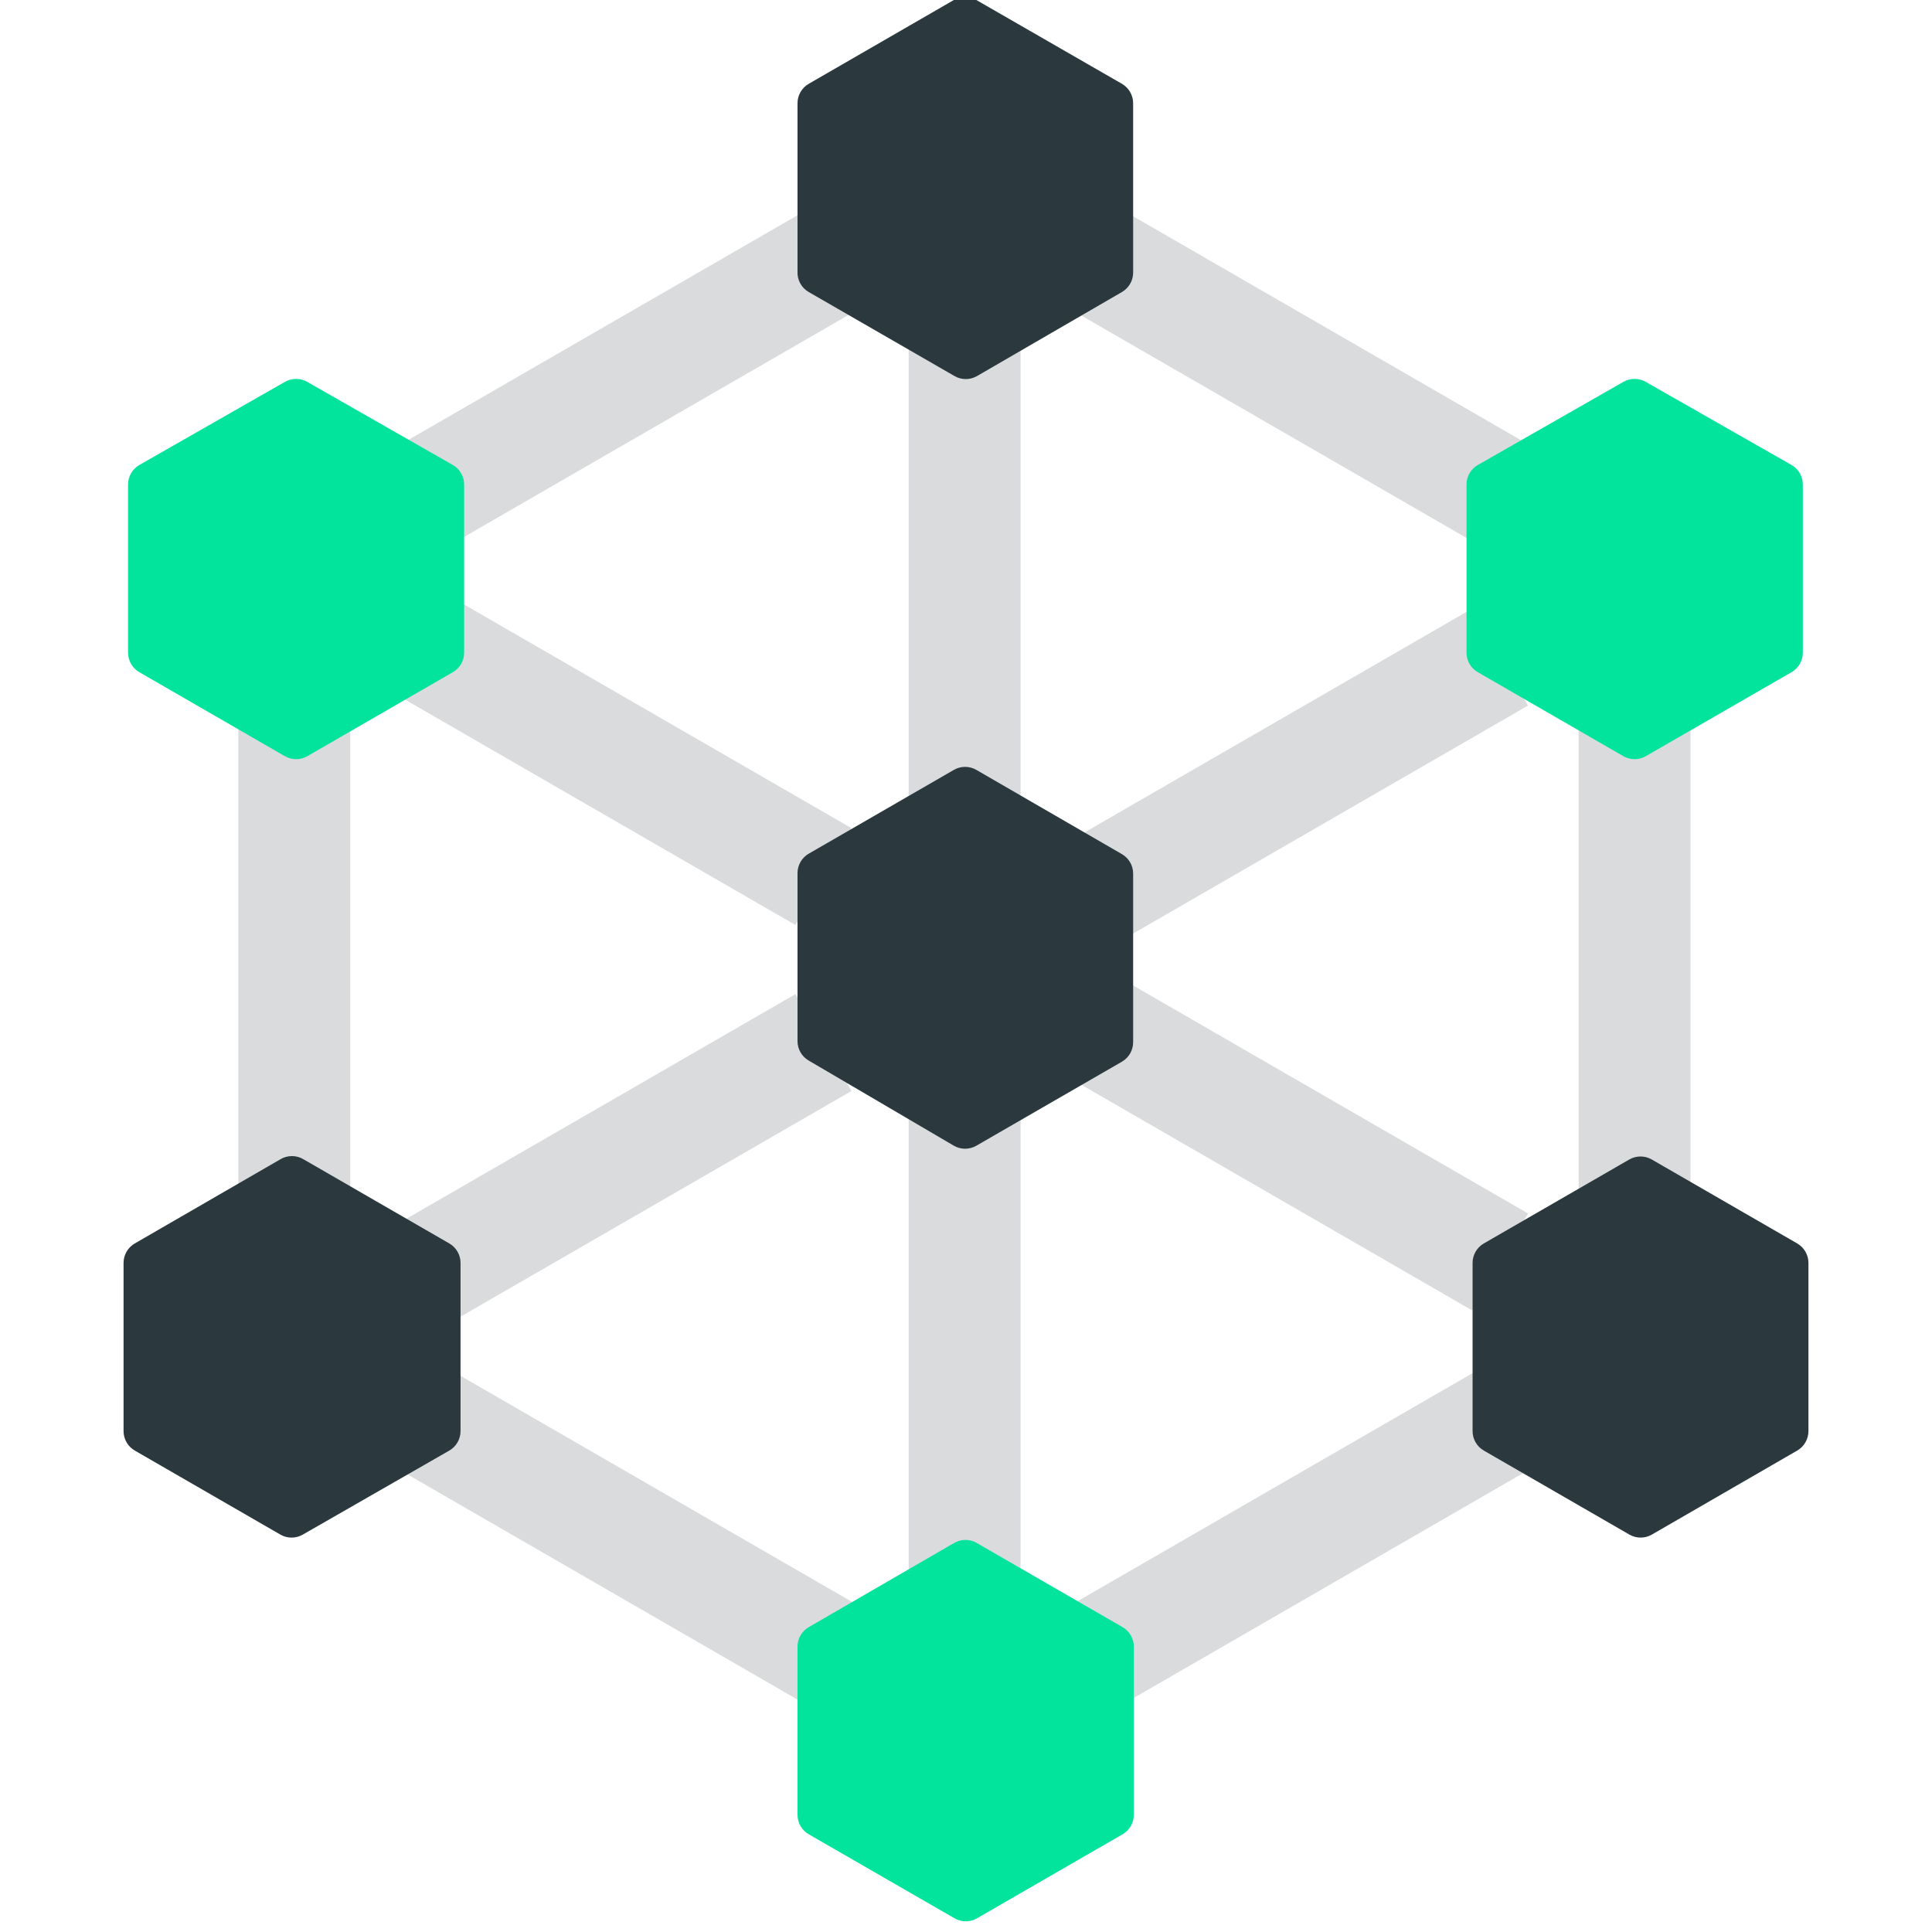
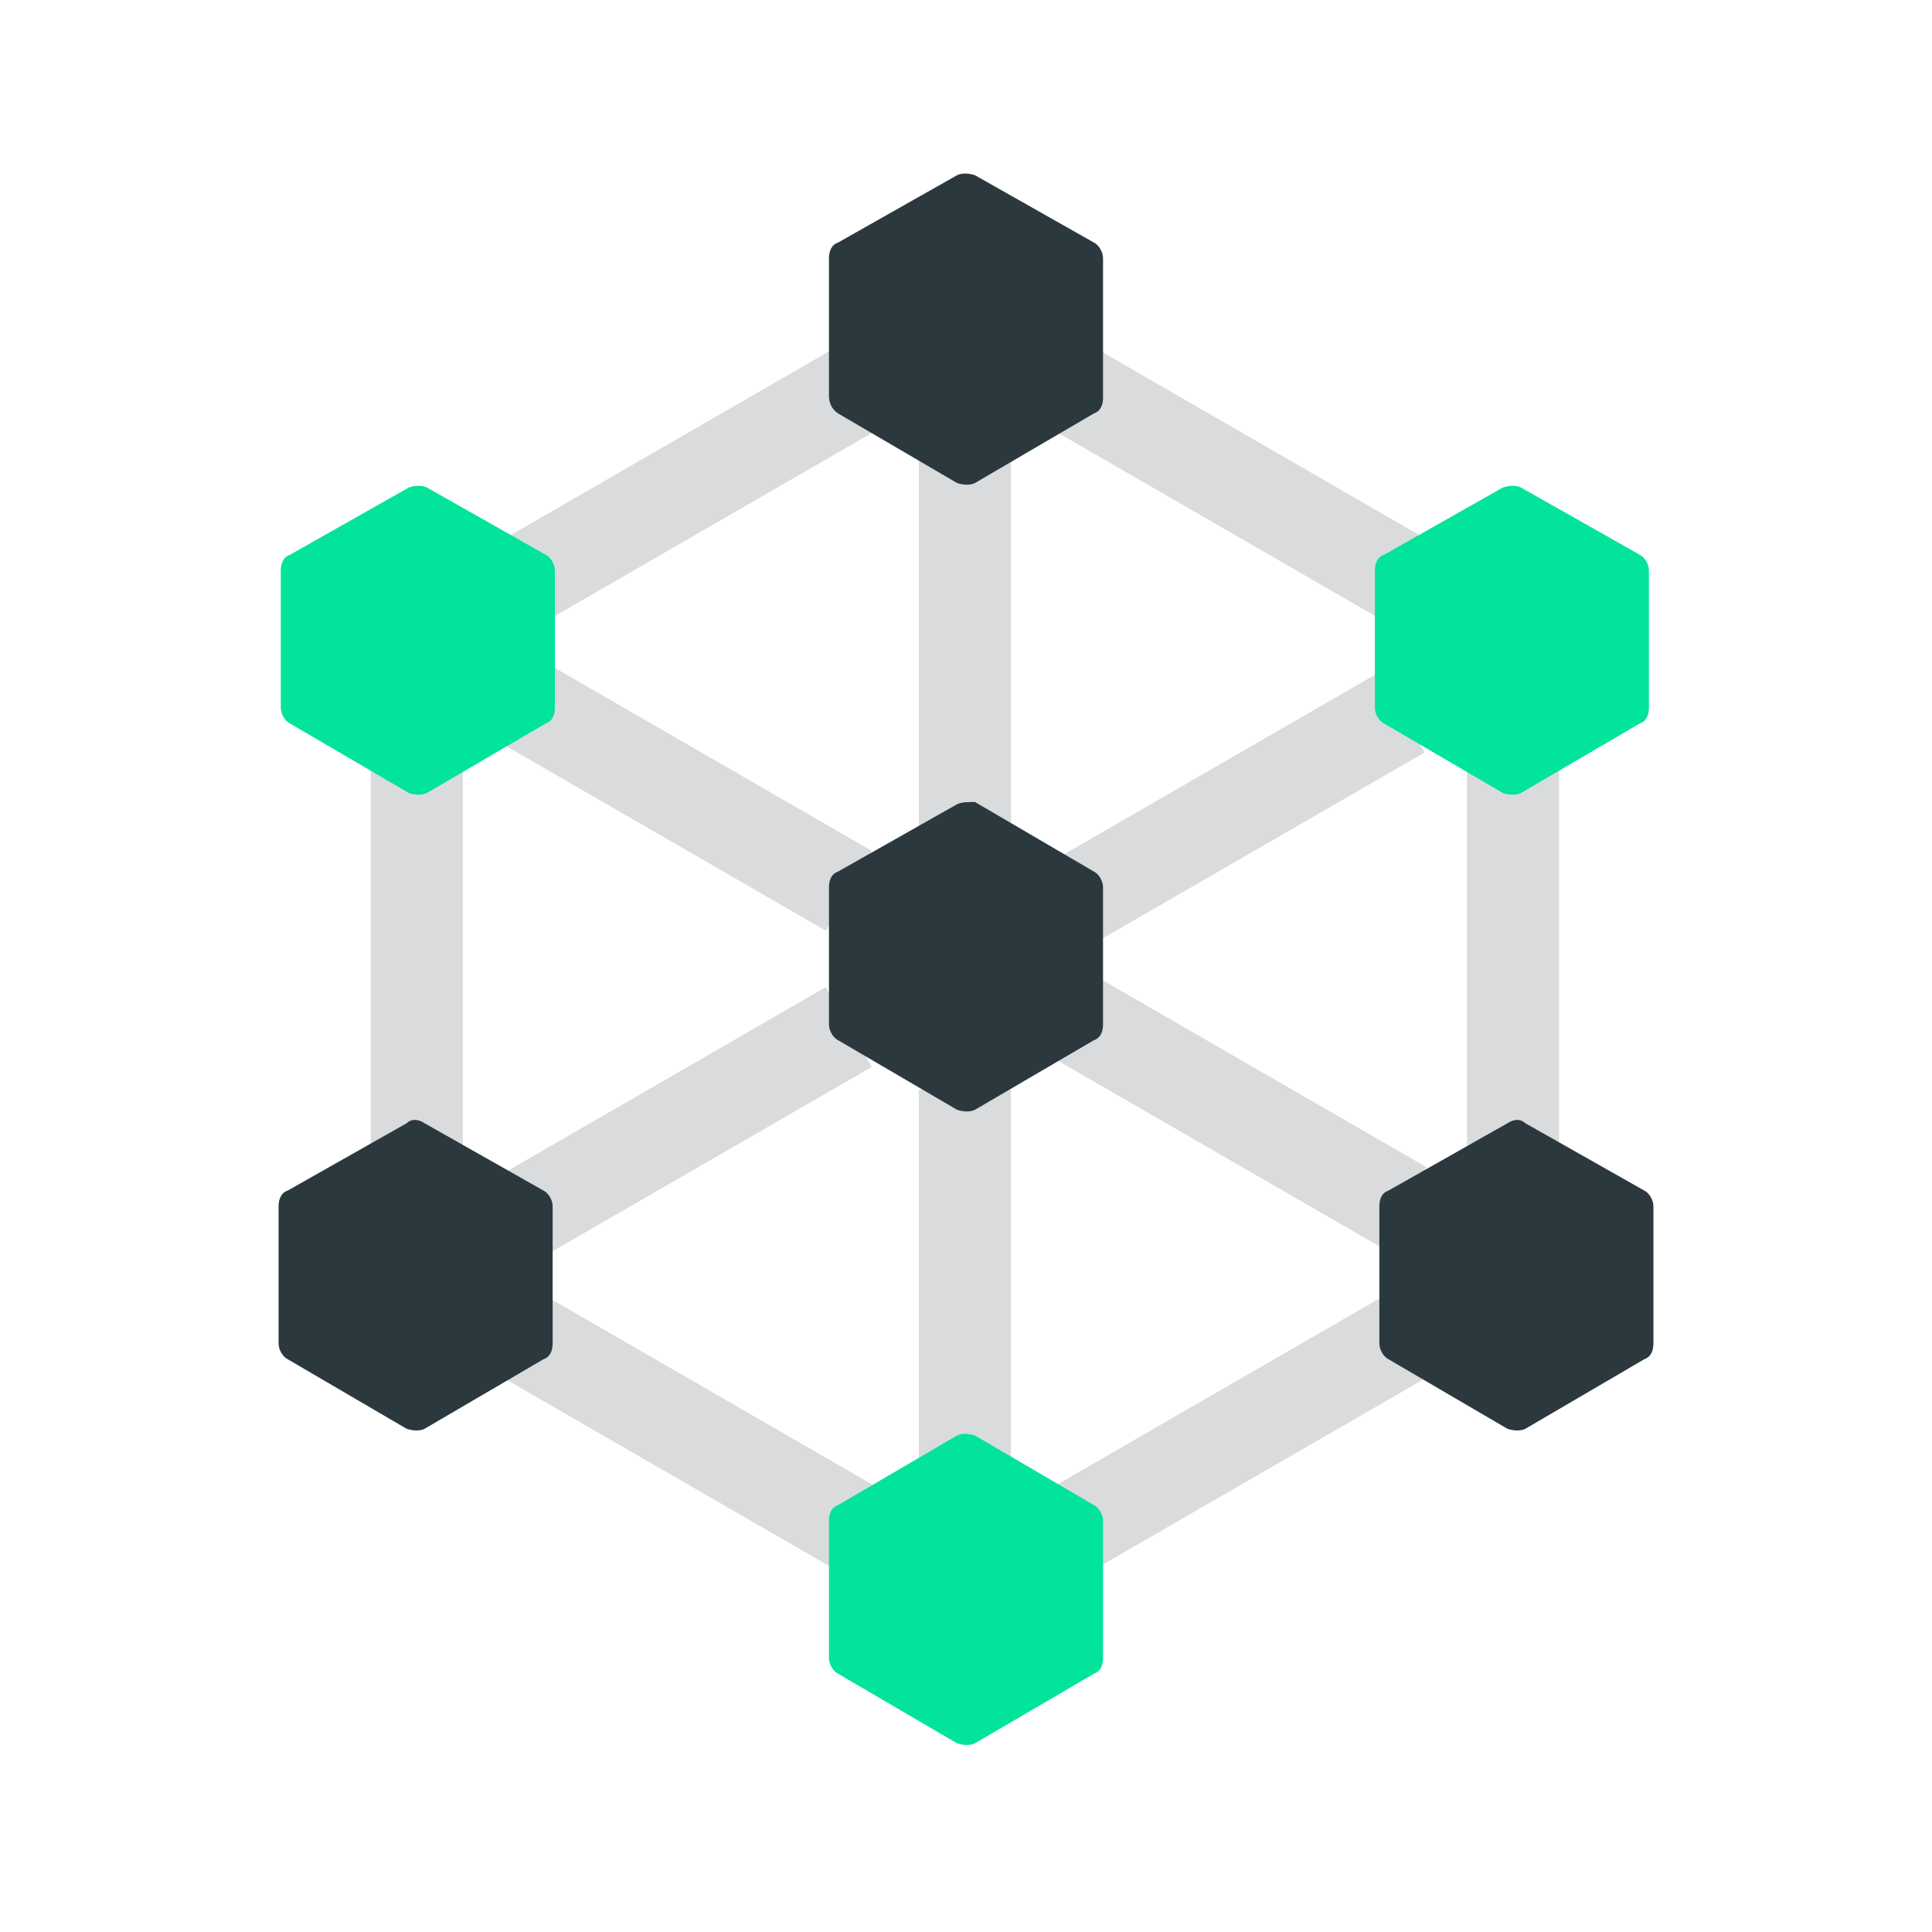
- <svg xmlns="http://www.w3.org/2000/svg" id="Layer_1" data-name="Layer 1" viewBox="0 0 86 86">
-   <defs>
-     <style>.cls-1{fill:#d9dbdc;}.cls-2{fill:#2b393f;}.cls-3{fill:#02e49b;}</style>
-   </defs>
-   <rect class="cls-1" x="40.45" y="15.16" width="4.98" height="20.3" />
-   <rect class="cls-1" x="10.61" y="31.7" width="4.98" height="21.54" />
-   <rect class="cls-1" x="70.27" y="31.7" width="4.98" height="21.54" />
-   <rect class="cls-1" x="40.45" y="49.81" width="4.98" height="20.3" />
-   <rect class="cls-1" x="25.36" y="41.33" width="4.98" height="20.3" transform="translate(-2.79 101.34) rotate(-120)" />
-   <rect class="cls-1" x="25.32" y="5.51" width="4.98" height="22.77" transform="translate(27.08 49.43) rotate(-120)" />
-   <rect class="cls-1" x="54.79" y="5.07" width="4.98" height="22.77" transform="translate(14.39 57.83) rotate(-60)" />
-   <rect class="cls-1" x="25.32" y="56.95" width="4.98" height="22.77" transform="translate(100.89 78.42) rotate(120)" />
-   <rect class="cls-1" x="54.79" y="57.39" width="4.98" height="22.77" transform="translate(88.2 -15.22) rotate(60)" />
-   <rect class="cls-1" x="55.49" y="40.95" width="4.98" height="20.3" transform="translate(-15.26 75.76) rotate(-60)" />
-   <rect class="cls-1" x="25.36" y="23.8" width="4.98" height="20.3" transform="translate(71.19 26.8) rotate(120)" />
-   <rect class="cls-1" x="55.49" y="24.18" width="4.98" height="20.3" transform="translate(58.72 -33.05) rotate(60)" />
-   <path class="cls-2" d="M42.46,0,36,3.73a1,1,0,0,0-.5.87v7.48A1,1,0,0,0,36,13l6.49,3.74a1,1,0,0,0,1,0L49.94,13a1,1,0,0,0,.5-.87V4.6a1,1,0,0,0-.5-.87L43.46,0A1,1,0,0,0,42.46,0Z" />
-   <path class="cls-3" d="M12.68,17,6.2,20.7a1,1,0,0,0-.5.87v7.48a1,1,0,0,0,.5.87l6.48,3.74a1,1,0,0,0,1,0l6.48-3.74a1,1,0,0,0,.5-.87V21.57a1,1,0,0,0-.5-.87L13.68,17A1,1,0,0,0,12.68,17Z" />
-   <path class="cls-2" d="M12.47,51.61,6,55.35a1,1,0,0,0-.5.87V63.7a1,1,0,0,0,.5.87l6.48,3.74a1,1,0,0,0,1,0L20,64.57a1,1,0,0,0,.5-.87V56.22a1,1,0,0,0-.5-.87l-6.48-3.74A1,1,0,0,0,12.47,51.61Z" />
-   <path class="cls-2" d="M42.46,34.27,36,38a1,1,0,0,0-.5.86v7.49a1,1,0,0,0,.5.86L42.46,51a1,1,0,0,0,1,0l6.48-3.74a1,1,0,0,0,.5-.86V38.88a1,1,0,0,0-.5-.86l-6.48-3.75A1,1,0,0,0,42.46,34.27Z" />
-   <path class="cls-3" d="M72.26,17,65.78,20.7a1,1,0,0,0-.5.87v7.48a1,1,0,0,0,.5.87l6.48,3.74a1,1,0,0,0,1,0l6.49-3.74a1,1,0,0,0,.5-.87V21.57a1,1,0,0,0-.5-.87L73.26,17A1,1,0,0,0,72.26,17Z" />
-   <path class="cls-3" d="M42.46,68.69,36,72.43a1,1,0,0,0-.5.87v7.48a1,1,0,0,0,.5.87l6.49,3.74a1,1,0,0,0,1,0l6.48-3.74a1,1,0,0,0,.5-.87V73.3a1,1,0,0,0-.5-.87l-6.48-3.74A1,1,0,0,0,42.46,68.69Z" />
-   <path class="cls-2" d="M72.53,51.61l-6.48,3.74a1,1,0,0,0-.5.87V63.7a1,1,0,0,0,.5.87l6.48,3.74a1,1,0,0,0,1,0L80,64.57a1,1,0,0,0,.5-.87V56.22a1,1,0,0,0-.5-.87l-6.48-3.74A1,1,0,0,0,72.53,51.61Z" />
+ <svg xmlns="http://www.w3.org/2000/svg" version="1.1" id="Layer_1" x="0px" y="0px" viewBox="0 0 86 86" style="enable-background:new 0 0 86 86;" xml:space="preserve">
+   <style type="text/css">
+ 	.st0{fill:#D9DBDC;}
+ 	.st1{fill:#2B393F;}
+ 	.st2{fill:#02E49B;}
+ </style>
+   <rect x="40.9" y="20.2" class="st0" width="4.1" height="16.6" />
+   <rect x="16.5" y="33.7" class="st0" width="4.1" height="17.6" />
+   <rect x="65.3" y="33.7" class="st0" width="4.1" height="17.6" />
+   <rect x="40.9" y="48.5" class="st0" width="4.1" height="16.6" />
+   <rect x="22.3" y="47.8" transform="matrix(0.866 -0.5 0.5 0.866 -20.8334 21.999)" class="st0" width="16.6" height="4.1" />
+   <rect x="21.3" y="19.6" transform="matrix(0.866 -0.5 0.5 0.866 -6.7095 18.1876)" class="st0" width="18.6" height="4.1" />
+   <rect x="52.6" y="11.9" transform="matrix(0.5 -0.866 0.866 0.5 8.933 57.97)" class="st0" width="4.1" height="18.6" />
+   <rect x="28.5" y="54.3" transform="matrix(0.5 -0.866 0.866 0.5 -39.8307 58.3101)" class="st0" width="4.1" height="18.6" />
+   <rect x="45.4" y="62" transform="matrix(0.866 -0.5 0.5 0.866 -24.6789 35.9097)" class="st0" width="18.6" height="4.1" />
+   <rect x="53.2" y="41.3" transform="matrix(0.5 -0.866 0.866 0.5 -15.2994 72.6244)" class="st0" width="4.1" height="16.6" />
+   <rect x="28.6" y="27.2" transform="matrix(0.5 -0.866 0.866 0.5 -15.4664 44.2984)" class="st0" width="4.1" height="16.6" />
+   <rect x="46.9" y="33.8" transform="matrix(0.866 -0.5 0.5 0.866 -10.5275 32.4245)" class="st0" width="16.6" height="4.1" />
+   <path class="st1" d="M42.6,7.8l-5.3,3c-0.3,0.1-0.4,0.4-0.4,0.7v6.1c0,0.3,0.1,0.6,0.4,0.8l5.3,3.1c0.3,0.1,0.6,0.1,0.8,0l5.3-3.1  c0.3-0.1,0.4-0.4,0.4-0.7v-6.2c0-0.3-0.2-0.6-0.4-0.7l-5.3-3C43.1,7.7,42.8,7.7,42.6,7.8z" />
+   <path class="st2" d="M18.2,21.7l-5.3,3c-0.3,0.1-0.4,0.4-0.4,0.7v6.1c0,0.3,0.2,0.6,0.4,0.7l5.3,3.1c0.3,0.1,0.6,0.1,0.8,0l5.3-3.1  c0.3-0.1,0.4-0.4,0.4-0.7v-6.1c0-0.3-0.2-0.6-0.4-0.7l-5.3-3C18.8,21.6,18.5,21.6,18.2,21.7z" />
+   <path class="st1" d="M18.1,50L12.8,53c-0.3,0.1-0.4,0.4-0.4,0.7v6.1c0,0.3,0.2,0.6,0.4,0.7l5.3,3.1c0.3,0.1,0.6,0.1,0.8,0l5.3-3.1  c0.3-0.1,0.4-0.4,0.4-0.7v-6.1c0-0.3-0.2-0.6-0.4-0.7L18.9,50C18.6,49.8,18.3,49.8,18.1,50z" />
+   <path class="st1" d="M42.6,35.8l-5.3,3c-0.3,0.1-0.4,0.4-0.4,0.7v6.1c0,0.3,0.2,0.6,0.4,0.7l5.3,3.1c0.3,0.1,0.6,0.1,0.8,0l5.3-3.1  c0.3-0.1,0.4-0.4,0.4-0.7v-6.1c0-0.3-0.2-0.6-0.4-0.7l-5.3-3.1C43.1,35.7,42.8,35.7,42.6,35.8z" />
+   <path class="st2" d="M66.9,21.7l-5.3,3c-0.3,0.1-0.4,0.4-0.4,0.7v6.1c0,0.3,0.2,0.6,0.4,0.7l5.3,3.1c0.3,0.1,0.6,0.1,0.8,0l5.3-3.1  c0.3-0.1,0.4-0.4,0.4-0.7v-6.1c0-0.3-0.2-0.6-0.4-0.7l-5.3-3C67.5,21.6,67.2,21.6,66.9,21.7z" />
+   <path class="st2" d="M42.6,63.9L37.3,67c-0.3,0.1-0.4,0.4-0.4,0.7v6.1c0,0.3,0.2,0.6,0.4,0.7l5.3,3.1c0.3,0.1,0.6,0.1,0.8,0l5.3-3.1  c0.3-0.1,0.4-0.4,0.4-0.7v-6.1c0-0.3-0.2-0.6-0.4-0.7l-5.3-3.1C43.1,63.8,42.8,63.8,42.6,63.9z" />
+   <path class="st1" d="M67.1,50L61.8,53c-0.3,0.1-0.4,0.4-0.4,0.7v6.1c0,0.3,0.2,0.6,0.4,0.7l5.3,3.1c0.3,0.1,0.6,0.1,0.8,0l5.3-3.1  c0.3-0.1,0.4-0.4,0.4-0.7v-6.1c0-0.3-0.2-0.6-0.4-0.7L67.9,50C67.7,49.8,67.4,49.8,67.1,50z" />
</svg>
